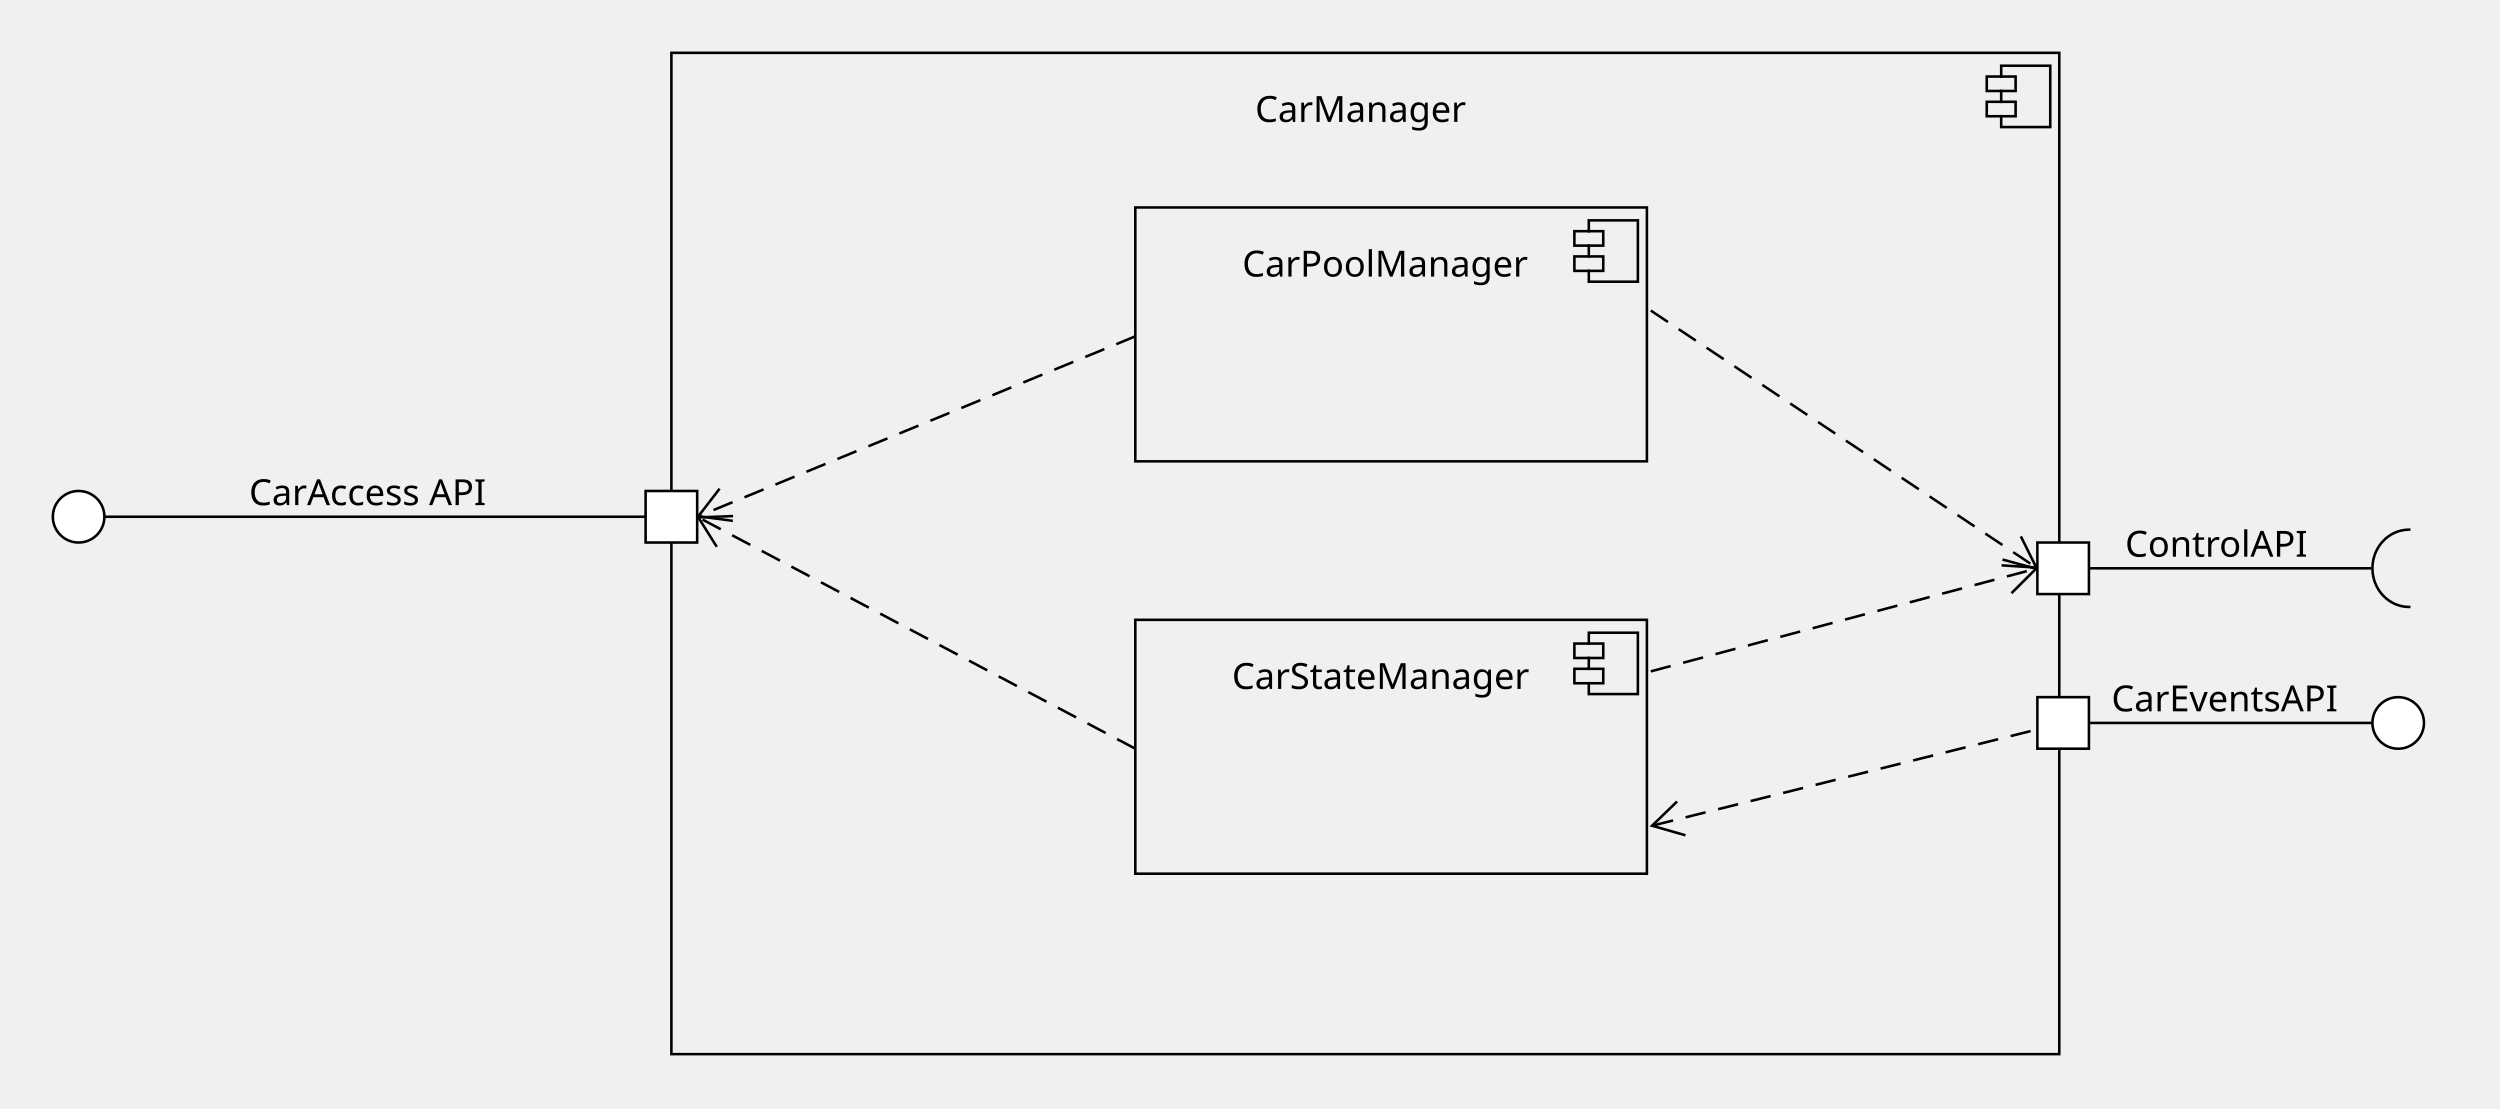
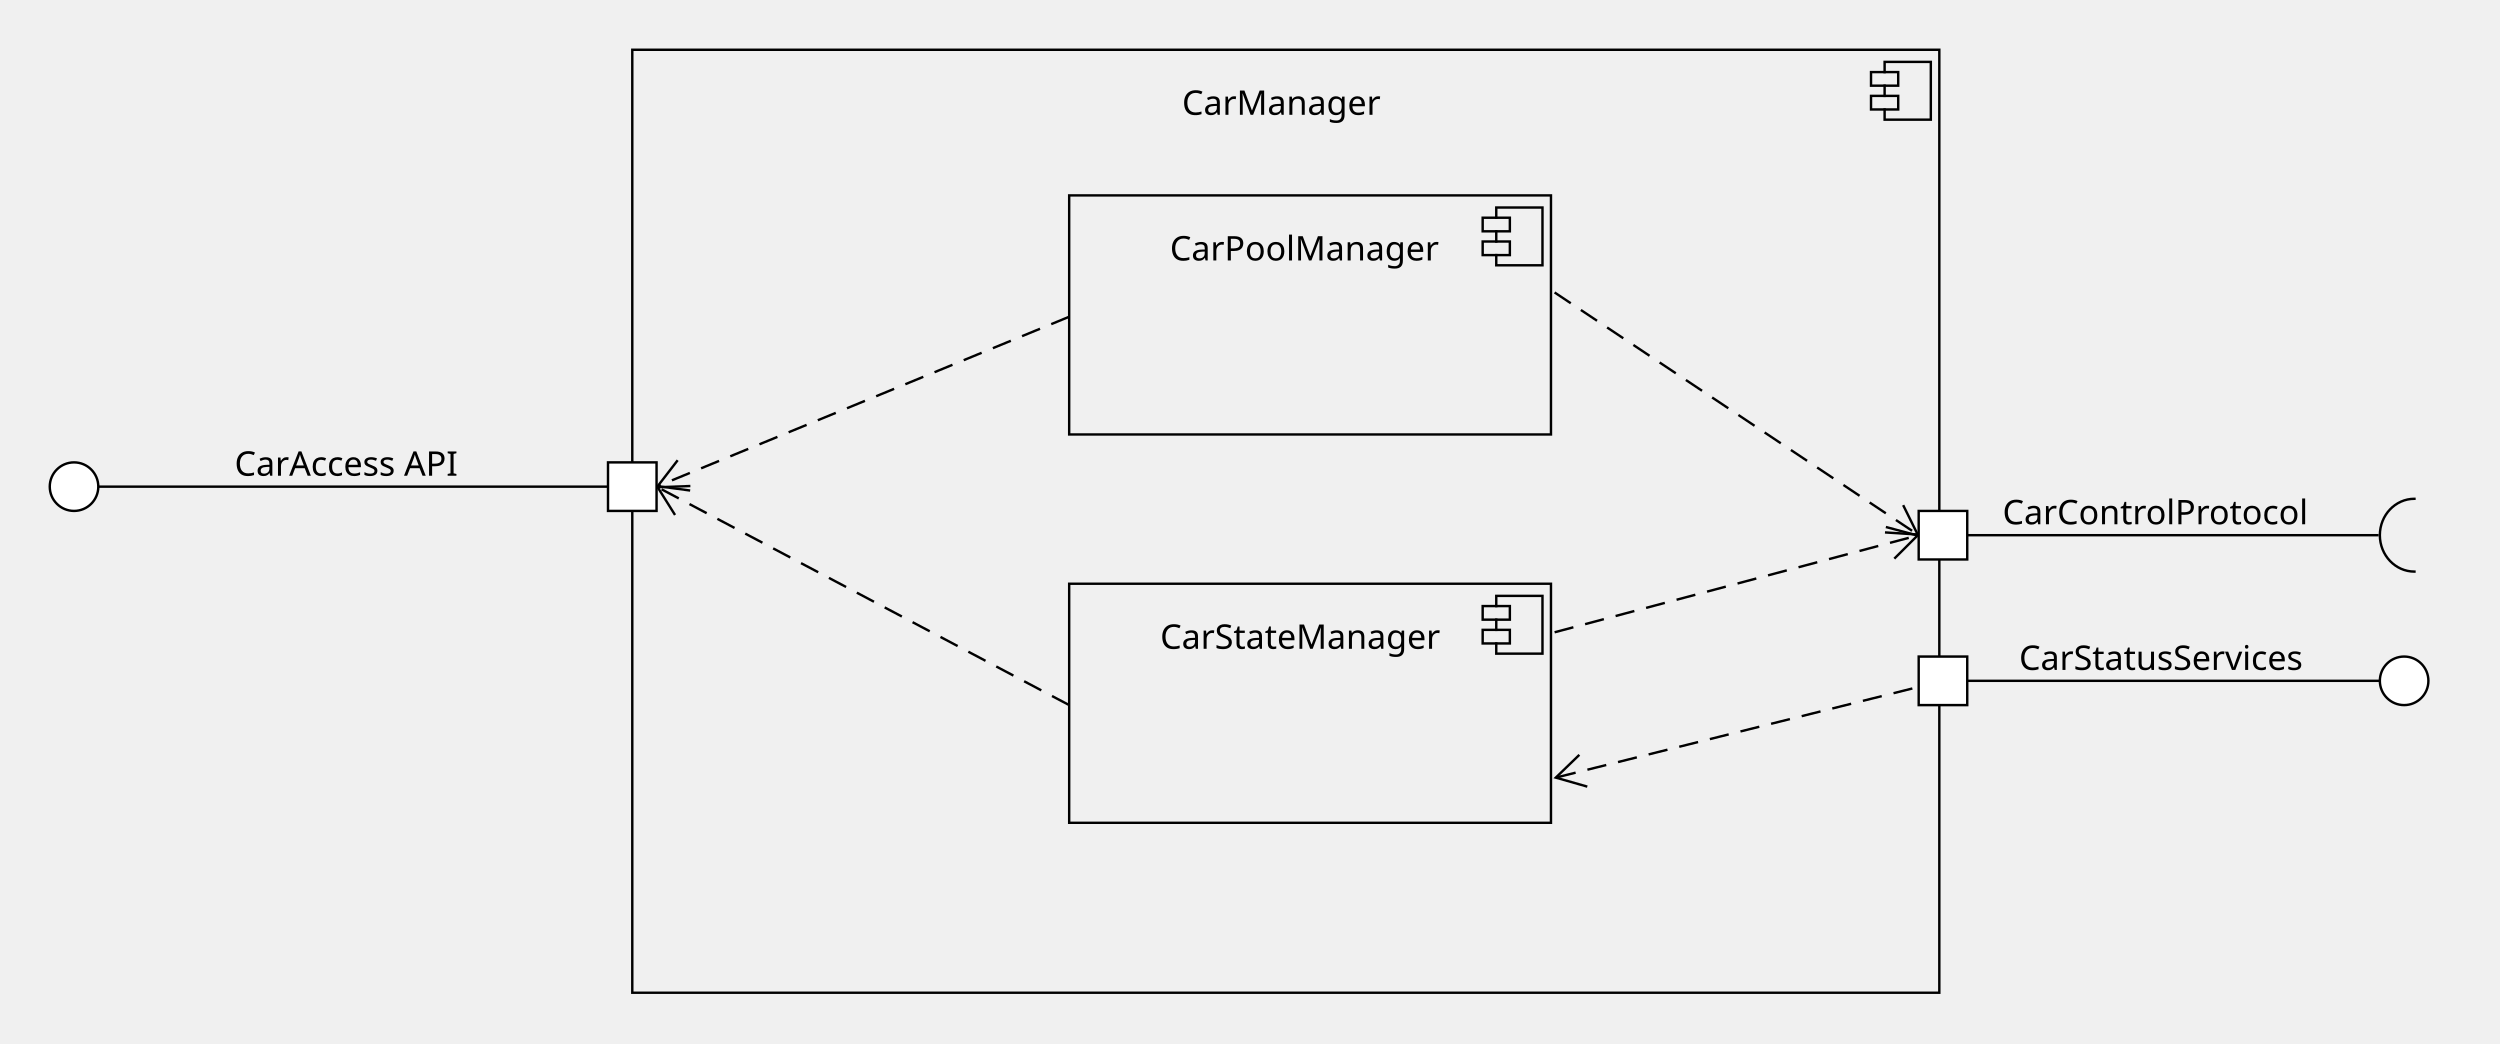
- <svg xmlns="http://www.w3.org/2000/svg" fill-opacity="1" color-rendering="auto" color-interpolation="auto" text-rendering="auto" stroke="black" stroke-linecap="square" width="970" stroke-miterlimit="10" shape-rendering="auto" stroke-opacity="1" fill="black" stroke-dasharray="none" font-weight="normal" stroke-width="1" viewBox="420 160 970 430" height="430" font-family="'Dialog'" font-style="normal" stroke-linejoin="miter" font-size="12px" stroke-dashoffset="0" image-rendering="auto">
+ <svg xmlns="http://www.w3.org/2000/svg" fill-opacity="1" color-rendering="auto" color-interpolation="auto" text-rendering="auto" stroke="black" stroke-linecap="square" width="1030" stroke-miterlimit="10" shape-rendering="auto" stroke-opacity="1" fill="black" stroke-dasharray="none" font-weight="normal" stroke-width="1" viewBox="420 160 1030 430" height="430" font-family="'Dialog'" font-style="normal" stroke-linejoin="miter" font-size="12px" stroke-dashoffset="0" image-rendering="auto">
  <defs id="genericDefs" />
  <g>
    <defs id="defs1">
      <clipPath clipPathUnits="userSpaceOnUse" id="clipPath1">
        <path d="M0 0 L2147483647 0 L2147483647 2147483647 L0 2147483647 L0 0 Z" />
      </clipPath>
      <clipPath clipPathUnits="userSpaceOnUse" id="clipPath2">
        <path d="M0 0 L0 100 L200 100 L200 0 Z" />
      </clipPath>
      <clipPath clipPathUnits="userSpaceOnUse" id="clipPath3">
        <path d="M0 0 L0 390 L540 390 L540 0 Z" />
      </clipPath>
      <clipPath clipPathUnits="userSpaceOnUse" id="clipPath4">
        <path d="M0 0 L0 130 L180 130 L180 0 Z" />
      </clipPath>
      <clipPath clipPathUnits="userSpaceOnUse" id="clipPath5">
        <path d="M0 0 L0 120 L200 120 L200 0 Z" />
      </clipPath>
      <clipPath clipPathUnits="userSpaceOnUse" id="clipPath6">
        <path d="M0 0 L0 40 L260 40 L260 0 Z" />
      </clipPath>
      <clipPath clipPathUnits="userSpaceOnUse" id="clipPath7">
        <path d="M0 0 L0 70 L180 70 L180 0 Z" />
      </clipPath>
      <clipPath clipPathUnits="userSpaceOnUse" id="clipPath8">
        <path d="M0 0 L0 70 L190 70 L190 0 Z" />
      </clipPath>
      <clipPath clipPathUnits="userSpaceOnUse" id="clipPath9">
-         <path d="M0 0 L0 40 L160 40 L160 0 Z" />
+         <path d="M0 0 L0 40 L220 40 L220 0 Z" />
      </clipPath>
      <clipPath clipPathUnits="userSpaceOnUse" id="clipPath10">
-         <path d="M0 0 L0 50 L160 50 L160 0 Z" />
+         <path d="M0 0 L0 50 L220 50 L220 0 Z" />
      </clipPath>
    </defs>
    <g fill="rgb(255,255,255)" fill-opacity="0" transform="translate(860,400)" stroke-opacity="0" stroke="rgb(255,255,255)">
      <rect x="170.86" width="11.2" height="5.6" y="9.7" clip-path="url(#clipPath2)" stroke="none" />
    </g>
    <g transform="translate(860,400)">
      <rect fill="none" x="170.86" width="11.2" height="5.6" y="9.7" clip-path="url(#clipPath2)" />
    </g>
    <g fill="rgb(255,255,255)" fill-opacity="0" transform="translate(860,400)" stroke-opacity="0" stroke="rgb(255,255,255)">
      <rect x="170.86" width="11.2" height="5.6" y="19.5" clip-path="url(#clipPath2)" stroke="none" />
    </g>
    <g transform="translate(860,400)">
      <rect fill="none" x="170.86" width="11.2" height="5.6" y="19.5" clip-path="url(#clipPath2)" />
      <path fill="none" d="M176.46 15.3 L176.46 19.5" clip-path="url(#clipPath2)" />
      <path fill="none" d="M176.46 9.7 L176.46 5.5 L195.5 5.5 L195.5 29.3 L176.46 29.3 L176.46 25.1" clip-path="url(#clipPath2)" />
    </g>
    <g fill="rgb(255,255,255)" fill-opacity="0" transform="translate(860,400)" stroke-opacity="0" stroke="rgb(255,255,255)">
      <rect x="0.5" width="198.5" height="98.5" y="0.5" clip-path="url(#clipPath2)" stroke="none" />
    </g>
    <g transform="translate(860,400)">
      <rect fill="none" x="0.5" width="198.5" height="98.5" y="0.5" clip-path="url(#clipPath2)" />
      <text x="38" font-size="14px" y="27.309" clip-path="url(#clipPath2)" font-family="sans-serif" stroke="none" xml:space="preserve">CarStateManager</text>
    </g>
    <g fill="rgb(255,255,255)" fill-opacity="0" transform="translate(860,240)" stroke-opacity="0" stroke="rgb(255,255,255)">
      <rect x="170.86" width="11.2" height="5.6" y="9.7" clip-path="url(#clipPath2)" stroke="none" />
    </g>
    <g transform="translate(860,240)">
      <rect fill="none" x="170.86" width="11.2" height="5.6" y="9.7" clip-path="url(#clipPath2)" />
    </g>
    <g fill="rgb(255,255,255)" fill-opacity="0" transform="translate(860,240)" stroke-opacity="0" stroke="rgb(255,255,255)">
      <rect x="170.86" width="11.2" height="5.6" y="19.5" clip-path="url(#clipPath2)" stroke="none" />
    </g>
    <g transform="translate(860,240)">
      <rect fill="none" x="170.86" width="11.2" height="5.6" y="19.5" clip-path="url(#clipPath2)" />
      <path fill="none" d="M176.46 15.3 L176.46 19.5" clip-path="url(#clipPath2)" />
      <path fill="none" d="M176.46 9.7 L176.46 5.5 L195.5 5.5 L195.5 29.3 L176.46 29.3 L176.46 25.1" clip-path="url(#clipPath2)" />
    </g>
    <g fill="rgb(255,255,255)" fill-opacity="0" transform="translate(860,240)" stroke-opacity="0" stroke="rgb(255,255,255)">
      <rect x="0.5" width="198.5" height="98.5" y="0.5" clip-path="url(#clipPath2)" stroke="none" />
    </g>
    <g transform="translate(860,240)">
      <rect fill="none" x="0.5" width="198.5" height="98.5" y="0.5" clip-path="url(#clipPath2)" />
      <text x="42" font-size="14px" y="27.309" clip-path="url(#clipPath2)" font-family="sans-serif" stroke="none" xml:space="preserve">CarPoolManager</text>
    </g>
    <g fill="rgb(255,255,255)" fill-opacity="0" transform="translate(680,180)" stroke-opacity="0" stroke="rgb(255,255,255)">
      <rect x="510.86" width="11.2" height="5.6" y="9.7" clip-path="url(#clipPath3)" stroke="none" />
    </g>
    <g transform="translate(680,180)">
      <rect fill="none" x="510.86" width="11.2" height="5.6" y="9.7" clip-path="url(#clipPath3)" />
    </g>
    <g fill="rgb(255,255,255)" fill-opacity="0" transform="translate(680,180)" stroke-opacity="0" stroke="rgb(255,255,255)">
      <rect x="510.86" width="11.2" height="5.6" y="19.5" clip-path="url(#clipPath3)" stroke="none" />
    </g>
    <g transform="translate(680,180)">
      <rect fill="none" x="510.86" width="11.2" height="5.6" y="19.5" clip-path="url(#clipPath3)" />
      <path fill="none" d="M516.46 15.3 L516.46 19.5" clip-path="url(#clipPath3)" />
      <path fill="none" d="M516.46 9.7 L516.46 5.5 L535.5 5.5 L535.5 29.3 L516.46 29.3 L516.46 25.1" clip-path="url(#clipPath3)" />
    </g>
    <g fill="rgb(255,255,255)" fill-opacity="0" transform="translate(680,180)" stroke-opacity="0" stroke="rgb(255,255,255)">
      <rect x="0.5" width="538.5" height="388.5" y="0.5" clip-path="url(#clipPath3)" stroke="none" />
    </g>
    <g transform="translate(680,180)">
      <rect fill="none" x="0.5" width="538.5" height="388.5" y="0.5" clip-path="url(#clipPath3)" />
      <text x="227" font-size="14px" y="27.309" clip-path="url(#clipPath3)" font-family="sans-serif" stroke="none" xml:space="preserve">CarManager</text>
    </g>
    <g stroke-dasharray="8,5" stroke-miterlimit="5" transform="translate(1050,270)" stroke-linecap="butt">
      <path fill="none" d="M10.5 10.5 L159.668 109.945" clip-path="url(#clipPath4)" />
      <path fill="none" stroke-miterlimit="10" stroke-dasharray="none" d="M147.111 109.386 L160.084 110.223 L154.322 98.569" clip-path="url(#clipPath4)" stroke-linecap="square" />
    </g>
    <g stroke-dasharray="8,5" stroke-miterlimit="5" transform="translate(680,280)" stroke-linecap="butt">
      <path fill="none" d="M180.5 10.5 L11.425 80.119" clip-path="url(#clipPath2)" />
      <path fill="none" stroke-miterlimit="10" stroke-dasharray="none" d="M18.898 70.013 L10.962 80.31 L23.848 82.033" clip-path="url(#clipPath2)" stroke-linecap="square" />
    </g>
    <g stroke-dasharray="8,5" stroke-miterlimit="5" transform="translate(680,350)" stroke-linecap="butt">
      <path fill="none" d="M180.5 100.5 L11.384 10.968" clip-path="url(#clipPath5)" />
      <path fill="none" stroke-miterlimit="10" stroke-dasharray="none" d="M23.933 10.257 L10.942 10.734 L17.851 21.746" clip-path="url(#clipPath5)" stroke-linecap="square" />
    </g>
    <g transform="translate(440,340)">
      <path fill="none" d="M11.5 20.5 L240.5 20.5" clip-path="url(#clipPath6)" />
      <circle fill="white" r="10" clip-path="url(#clipPath6)" cx="10.5" cy="20.5" stroke="none" />
      <circle fill="none" r="10" clip-path="url(#clipPath6)" cx="10.5" cy="20.5" />
      <rect x="230.5" y="10.5" clip-path="url(#clipPath6)" fill="white" width="20" height="20" stroke="none" />
      <rect fill="none" x="230.5" width="20" height="20" y="10.5" clip-path="url(#clipPath6)" />
      <text x="76.639" font-size="14px" y="16" clip-path="url(#clipPath6)" font-family="sans-serif" stroke="none" xml:space="preserve">CarAccess API</text>
    </g>
    <g stroke-dasharray="8,5" stroke-miterlimit="5" transform="translate(1050,370)" stroke-linecap="butt">
      <path fill="none" d="M10.5 50.5 L159.534 10.758" clip-path="url(#clipPath7)" />
      <path fill="none" stroke-miterlimit="10" stroke-dasharray="none" d="M150.814 19.81 L160.017 10.629 L147.464 7.249" clip-path="url(#clipPath7)" stroke-linecap="square" />
    </g>
    <g stroke-dasharray="8,5" stroke-miterlimit="5" transform="translate(1050,430)" stroke-linecap="butt">
      <path fill="none" d="M170.5 10.5 L11.47 50.258" clip-path="url(#clipPath8)" />
      <path fill="none" stroke-miterlimit="10" stroke-dasharray="none" d="M20.331 41.342 L10.985 50.379 L23.484 53.954" clip-path="url(#clipPath8)" stroke-linecap="square" />
    </g>
    <g transform="translate(1210,420)">
-       <path fill="none" d="M139.5 20.5 L10.5 20.5" clip-path="url(#clipPath9)" />
-       <circle fill="white" r="10" clip-path="url(#clipPath9)" cx="140.5" cy="20.5" stroke="none" />
-       <circle fill="none" r="10" clip-path="url(#clipPath9)" cx="140.5" cy="20.5" />
+       <path fill="none" d="M199.5 20.5 L10.5 20.5" clip-path="url(#clipPath9)" />
+       <circle fill="white" r="10" clip-path="url(#clipPath9)" cx="200.5" cy="20.5" stroke="none" />
+       <circle fill="none" r="10" clip-path="url(#clipPath9)" cx="200.5" cy="20.5" />
      <rect x="0.5" y="10.5" clip-path="url(#clipPath9)" fill="white" width="20" height="20" stroke="none" />
      <rect fill="none" x="0.5" width="20" height="20" y="10.5" clip-path="url(#clipPath9)" />
-       <text x="29.25" font-size="14px" y="16" clip-path="url(#clipPath9)" font-family="sans-serif" stroke="none" xml:space="preserve">CarEventsAPI</text>
+       <text x="41.855" font-size="14px" y="16" clip-path="url(#clipPath9)" font-family="sans-serif" stroke="none" xml:space="preserve">CarStatusServices</text>
    </g>
    <g transform="translate(1210,360)">
-       <path fill="none" d="M129.5 20.5 L10.5 20.5" clip-path="url(#clipPath10)" />
+       <path fill="none" d="M189.5 20.5 L10.5 20.5" clip-path="url(#clipPath10)" />
    </g>
    <g fill="rgb(255,255,255)" fill-opacity="0" transform="translate(1210,360)" stroke-opacity="0" stroke="rgb(255,255,255)">
-       <path d="M144.75 5.5 A14.25 15 0 0 0 144.75 35.5" stroke="none" clip-path="url(#clipPath10)" />
+       <path d="M204.75 5.5 A14.25 15 0 0 0 204.75 35.5" stroke="none" clip-path="url(#clipPath10)" />
    </g>
    <g transform="translate(1210,360)">
-       <path fill="none" d="M144.75 5.5 A14.25 15 0 0 0 144.75 35.5" clip-path="url(#clipPath10)" />
+       <path fill="none" d="M204.75 5.5 A14.25 15 0 0 0 204.75 35.5" clip-path="url(#clipPath10)" />
      <rect x="0.5" y="10.5" clip-path="url(#clipPath10)" fill="white" width="20" height="20" stroke="none" />
      <rect fill="none" x="0.5" width="20" height="20" y="10.5" clip-path="url(#clipPath10)" />
-       <text x="34.549" font-size="14px" y="16" clip-path="url(#clipPath10)" font-family="sans-serif" stroke="none" xml:space="preserve">ControlAPI</text>
+       <text x="35.049" font-size="14px" y="16" clip-path="url(#clipPath10)" font-family="sans-serif" stroke="none" xml:space="preserve">CarControlProtocol</text>
    </g>
  </g>
</svg>
